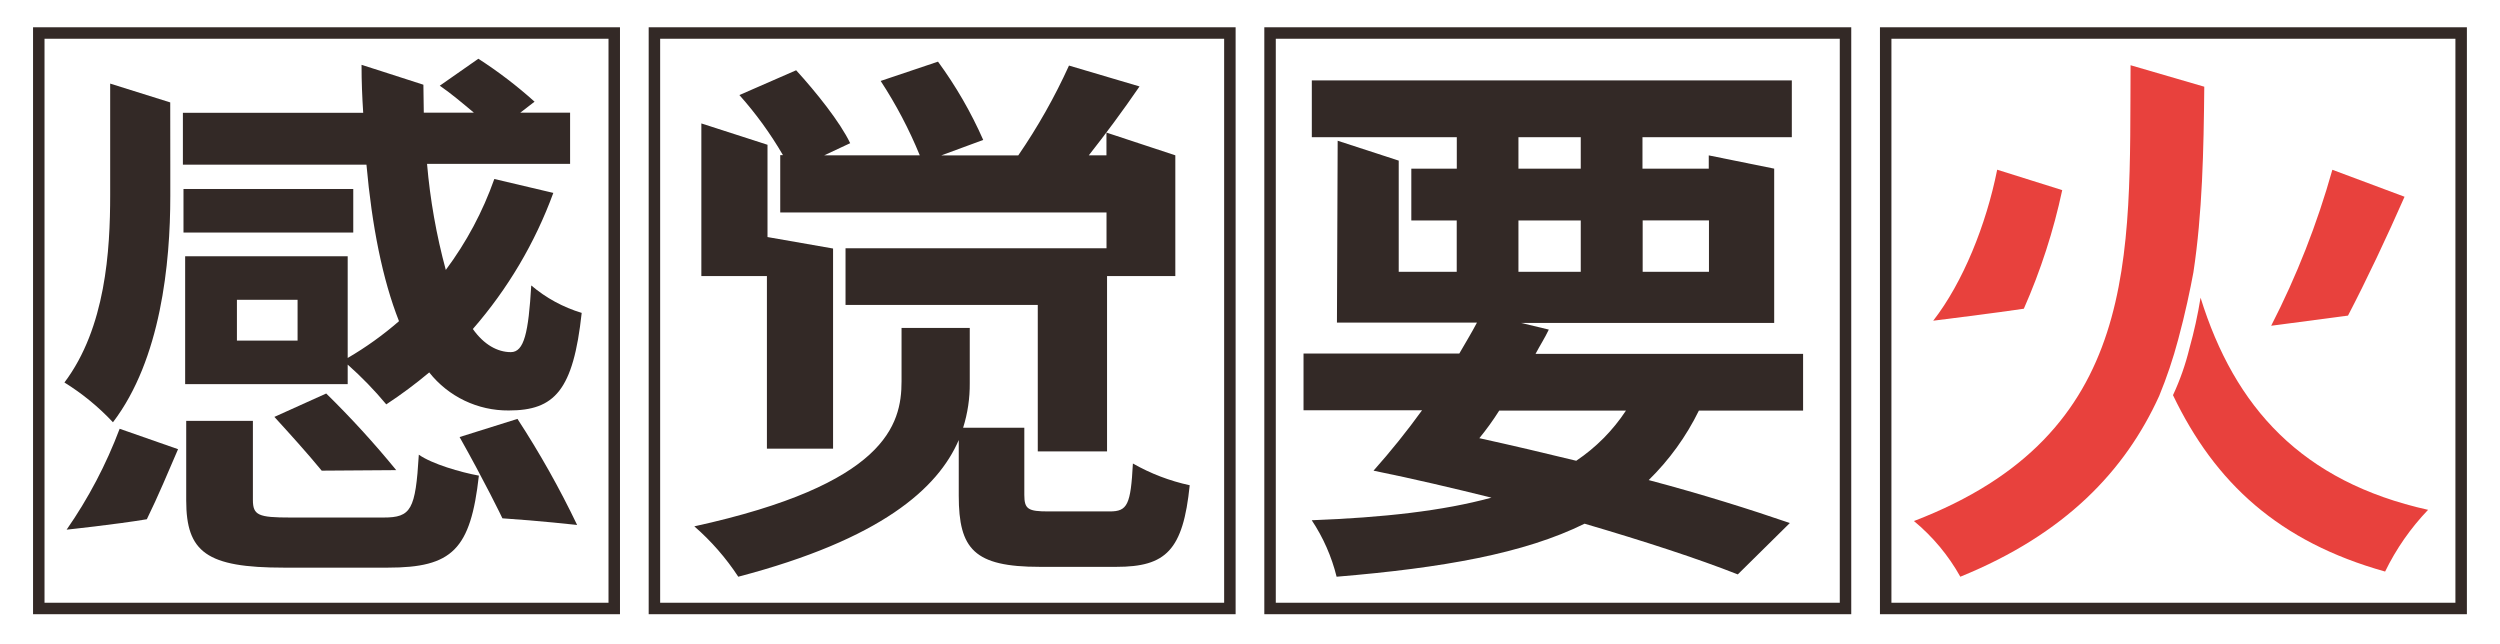
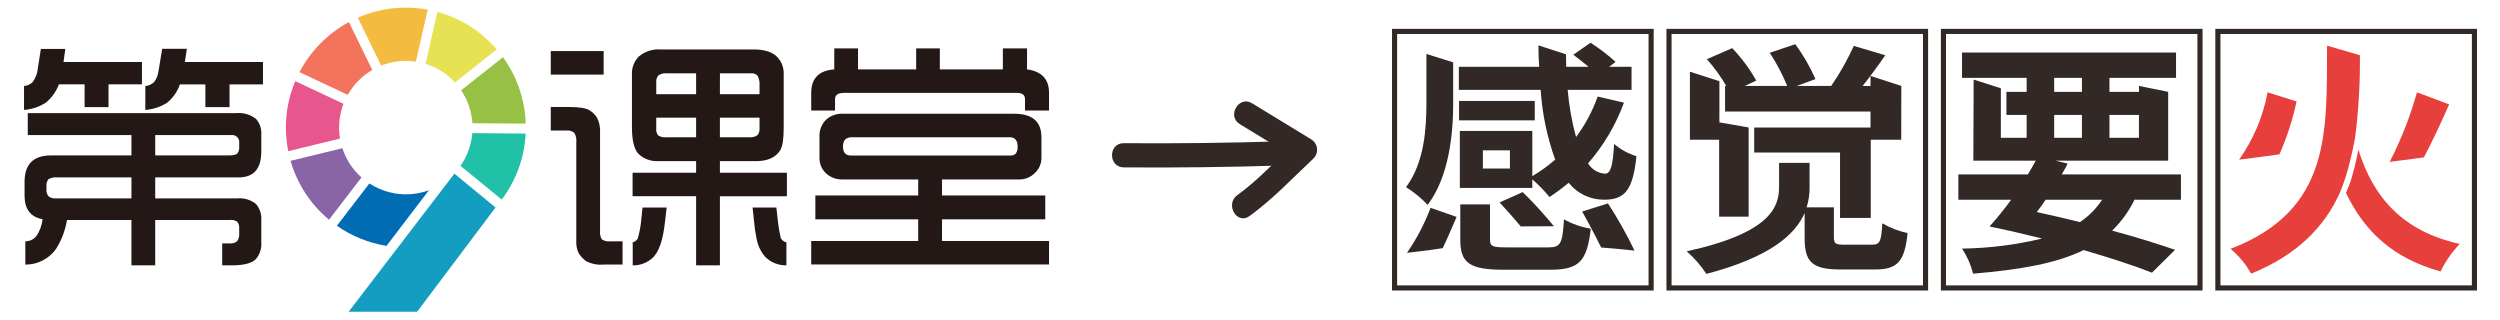
- <svg xmlns="http://www.w3.org/2000/svg" viewBox="0 0 377.13 97.07">
+ <svg xmlns="http://www.w3.org/2000/svg" id="图层_1" data-name="图层 1" viewBox="0 0 516.667 66">
  <defs>
-     <style>.cls-1{fill:#332926;}.cls-2{fill:#e8413d;}.cls-3{fill:none;stroke:#332926;stroke-miterlimit:10;stroke-width:1.73px;}</style>
+     <style>.cls-1{fill:#322825;}.cls-2{fill:#e7403c;}.cls-3{fill:none;stroke:#322825;stroke-miterlimit:10;stroke-width:1.058px;}.cls-4{fill:#231815;}.cls-5{fill:#e6e254;}.cls-6{fill:#e7568d;}.cls-7{fill:#96c145;}.cls-8{fill:#f3bc41;}.cls-9{fill:#8965a7;}.cls-10{fill:#21c1a8;}.cls-11{fill:#f3735c;}.cls-12{fill:#006cb4;}.cls-13{fill:#139dc0;}</style>
  </defs>
-   <g id="图层_3" data-name="图层 3">
-     <path class="cls-1" d="M10.05,79.9a69.71,69.71,0,0,0,8-15.22l8.81,3.08c-1.39,3.22-3,7.09-4.71,10.57C17.34,79.13,10.05,79.9,10.05,79.9Z" />
-     <rect class="cls-1" x="27.68" y="28.51" width="25.61" height="6.57" />
-     <path class="cls-1" d="M57.86,78.07c4.16,0,4.82-1.16,5.32-9.48,2,1.41,6.32,2.66,9.06,3.16-1.25,11.14-4,13.88-13.72,13.88H42.81c-11.64,0-14.72-2.33-14.72-10.14v-12H38.15V75.41c0,2.33.83,2.66,5.65,2.66Z" />
-     <path class="cls-1" d="M49.21,59.36A140.8,140.8,0,0,1,59.77,70.92L48.53,71c-2.19-2.67-4.9-5.66-7.14-8.11Z" />
-     <path class="cls-1" d="M69.33,65.93l8.73-2.74a139.57,139.57,0,0,1,9,16s-5.87-.65-11.27-1C75.77,78.12,73.1,72.62,69.33,65.93Z" />
-     <path class="cls-1" d="M25.68,15.45l-9.06-2.84V29.43c0,8.31-.67,20-6.9,28.27a36,36,0,0,1,7.32,6c7.23-9.48,8.65-24,8.65-34.09V24.77h0Z" />
-     <path class="cls-1" d="M80.14,43.06c-.42,7.15-1.08,10.06-3.08,10.06S73,52,71.33,49.63A65.52,65.52,0,0,0,83.47,29.1L74.57,27a51.77,51.77,0,0,1-7.32,13.72,91,91,0,0,1-2.83-16H86V17H78.48l2.16-1.66a66.76,66.76,0,0,0-8.48-6.48l-5.82,4.07C67.92,14,69.75,15.54,71.49,17H63.93c0-1.41-.06-2.73-.06-4.22-4.24-1.38-9.33-3-9.33-3,0,2.66.09,4.67.25,7.24H27.59v7.82H55.28c.83,9.23,2.41,17.29,4.91,23.61A50.65,50.65,0,0,1,52.45,54V38.66H27.93V57.95H52.45V55a55.16,55.16,0,0,1,5.82,6,68.76,68.76,0,0,0,6.48-4.82,15.13,15.13,0,0,0,12,5.74c6.9,0,9.73-3,11-14.72A21.23,21.23,0,0,1,80.14,43.06ZM44.89,51.38H35.74V45.23h9.15Z" />
-     <path class="cls-1" d="M170.9,69.92c-.33,6.24-.83,7.23-3.49,7.23h-9.23c-3.08,0-3.66-.33-3.66-2.49V64.52h-9.23a21.73,21.73,0,0,0,1-6.74V49.47H136v8.06c0,6.57-2.41,15.55-31.26,21.87A36.8,36.8,0,0,1,111.37,87c21.53-5.65,30.1-13.3,33.26-20.62v8.4c0,8.06,2.33,10.73,12.22,10.73h11.56c7.48,0,10.06-2.49,11.06-12.31A30.15,30.15,0,0,1,170.9,69.92Z" />
-     <polygon class="cls-1" points="125.67 37.49 115.78 35.76 115.78 32.09 115.78 32.09 115.78 23.43 115.78 23.43 115.78 21.84 105.8 18.62 105.8 41.65 115.69 41.65 115.69 67.68 125.67 67.68 125.67 37.49" />
-     <path class="cls-1" d="M166.91,20v3.43l-2.66,0c2.49-3.16,5.15-6.74,7.65-10.39L161.26,9.89a89,89,0,0,1-7.65,13.55H142l6.32-2.33a62.89,62.89,0,0,0-6.82-11.81l-8.65,2.91a66.57,66.57,0,0,1,5.9,11.22H124.34l3.91-1.83c-1.5-3.16-5.16-7.73-8.15-11l-8.56,3.74a55.58,55.58,0,0,1,6.57,9.06h-.41v8.65h49.22v5.4H127.55V46h29V68.09H167V41.65H177.3l0-18.22Z" />
-     <path class="cls-1" d="M272,61.94V53.38H231.64c.66-1.25,1.41-2.41,2-3.66l-4.16-1h38.16V25.44l-9.87-2v2h-10V20.7H270.3V12.13H197.89V20.7h21.87v4.74H212.9v7.82h6.85V41H211V24.23l-9.21-3-.11,27.44h21.12c-.83,1.58-1.75,3.08-2.66,4.66H196.64v8.56h17.88A115,115,0,0,1,207.2,71c6.15,1.25,12.06,2.66,17.79,4.07-7.32,2-16.3,3-27.11,3.41A27.16,27.16,0,0,1,201.63,87c16-1.33,28.27-3.49,37.41-8,9.06,2.66,17,5.24,23.11,7.65L270,78.9c-5.82-2-13.14-4.32-21.29-6.48a38.07,38.07,0,0,0,7.57-10.48Zm-24.2-28.69h10V41h-10ZM229.06,20.7h9.4v4.74h-9.4Zm0,12.56h9.4V41h-9.4Zm8.73,36.25c-4.74-1.16-9.73-2.33-14.63-3.41a41.18,41.18,0,0,0,3-4.16h19.12A27,27,0,0,1,237.79,69.5Z" />
-     <path class="cls-2" d="M311.09,28.68l-9.81-3.08c-1.66,8.31-5.16,17-9.65,22.78,0,0,10.32-1.29,13.67-1.81A91.67,91.67,0,0,0,311.09,28.68Z" />
-     <path class="cls-2" d="M362.73,29.68l-10.89-4.07a126.06,126.06,0,0,1-9.23,23.53l11.59-1.53C357,42.24,360.1,35.67,362.73,29.68Z" />
-     <path class="cls-2" d="M328.59,51.19c1.06-3.9,1.83-7.62,2.29-10.11h0c1.35-8.9,1.55-18.4,1.64-28-3.38-1-11.12-3.24-11.12-3.24-.17,29,1.58,55.62-32.68,68.76a29.59,29.59,0,0,1,7,8.4c15.85-6.45,24.87-16,30-27.28A68.76,68.76,0,0,0,328.59,51.19Z" />
-     <path class="cls-2" d="M330.28,52.55a37.88,37.88,0,0,1-2.48,7.06c6.34,13.25,16,22.13,32,26.61a36.63,36.63,0,0,1,6.48-9.31c-19.08-4.25-29.18-15.47-34.32-32A69.86,69.86,0,0,1,330.28,52.55Z" />
-     <rect class="cls-3" x="5.85" y="4.98" width="86.81" height="86.81" />
-     <rect class="cls-3" x="98.72" y="4.98" width="86.81" height="86.81" />
-     <rect class="cls-3" x="191.59" y="4.98" width="86.81" height="86.81" />
-     <rect class="cls-3" x="284.46" y="4.98" width="86.81" height="86.81" />
-   </g>
+   <path class="cls-1" d="M290.775,52.243a42.572,42.572,0,0,0,4.875-9.293l5.382,1.879c-.851,1.964-1.85,4.329-2.874,6.456C295.228,51.775,290.775,52.243,290.775,52.243Z" />
+   <rect class="cls-1" x="301.54" y="20.862" width="15.64" height="4.011" />
+   <path class="cls-1" d="M319.972,51.125c2.539,0,2.945-.711,3.25-5.789a17,17,0,0,0,5.535,1.93c-.762,6.8-2.437,8.48-8.378,8.48h-9.6c-7.108,0-8.987-1.421-8.987-6.195V42.239h6.144V49.5c0,1.422.508,1.625,3.453,1.625Z" />
+   <path class="cls-1" d="M314.691,39.7a85.987,85.987,0,0,1,6.449,7.058s-6.539.024-6.863.029c-1.335-1.629-2.993-3.458-4.359-4.954Z" />
+   <path class="cls-1" d="M326.98,43.711l5.332-1.675a85.238,85.238,0,0,1,5.484,9.749s-3.586-.394-6.886-.629C330.91,51.156,329.28,47.8,326.98,43.711Z" />
+   <path class="cls-1" d="M300.323,12.884l-5.534-1.733,0,10.27c0,5.077-.406,12.186-4.215,17.264a22,22,0,0,1,4.468,3.656c4.418-5.789,5.281-14.674,5.281-20.819V18.577h0Z" />
+   <path class="cls-1" d="M333.581,29.748c-.254,4.367-.66,6.144-1.879,6.144a4.383,4.383,0,0,1-3.5-2.132,40.012,40.012,0,0,0,7.413-12.542l-5.433-1.27a31.617,31.617,0,0,1-4.469,8.378,55.586,55.586,0,0,1-1.726-9.749h13.2V13.8h-4.621l1.321-1.015a40.772,40.772,0,0,0-5.179-3.96l-3.554,2.488c.965.711,2.082,1.625,3.148,2.487h-4.621c-.029-.862-.034-1.667-.04-2.577-2.59-.846-5.7-1.848-5.7-1.848,0,1.625.052,2.851.153,4.424l-16.6.006v4.773l16.908-.006a53.243,53.243,0,0,0,3,14.42,30.931,30.931,0,0,1-4.722,3.4V27.057h-14.98v11.78h14.98V37.06a33.686,33.686,0,0,1,3.554,3.656,41.991,41.991,0,0,0,3.96-2.945,9.242,9.242,0,0,0,7.312,3.5c4.215,0,5.941-1.828,6.7-8.988A12.966,12.966,0,0,1,333.581,29.748Zm-21.53,5.078h-5.585V31.069h5.585Z" />
+   <path class="cls-1" d="M389.008,46.149c-.2,3.809-.508,4.418-2.133,4.418h-5.636c-1.878,0-2.234-.2-2.234-1.524V42.849h-5.636a13.268,13.268,0,0,0,.609-4.113V33.658h-6.3v4.925c0,4.011-1.473,9.5-19.093,13.354a22.477,22.477,0,0,1,4.062,4.671c13.151-3.452,18.381-8.124,20.311-12.593v5.129c0,4.925,1.422,6.55,7.464,6.55h7.058c4.57,0,6.144-1.523,6.754-7.515A18.415,18.415,0,0,1,389.008,46.149Z" />
+   <polygon class="cls-1" points="361.387 26.346 355.342 25.288 355.342 23.046 355.344 23.046 355.344 17.755 355.344 17.755 355.344 16.785 349.25 14.82 349.249 28.885 355.291 28.885 355.291 44.778 361.385 44.778 361.387 26.346" />
+   <path class="cls-1" d="M386.572,15.688v2.095l-1.626-.018c1.523-1.93,3.148-4.113,4.672-6.348l-6.5-1.93a54.321,54.321,0,0,1-4.672,8.277h-7.109l3.859-1.422a38.408,38.408,0,0,0-4.164-7.21l-5.281,1.778a40.655,40.655,0,0,1,3.605,6.855h-8.784l2.387-1.118a33.063,33.063,0,0,0-4.976-6.7l-5.23,2.285a33.946,33.946,0,0,1,4.011,5.535h-.253v5.284l30.059,0v3.3H362.534v5.179h17.74V45.033h6.347V28.885h6.3l.017-11.129Z" />
+   <path class="cls-1" d="M450.731,41.275v-5.23H426.1c.406-.761.864-1.473,1.219-2.234l-2.539-.609H448.09V18.983l-6.03-1.226v1.226h-6.107V16.089h13.762v-5.23H405.488v5.23h13.354v2.894l-4.184,0v4.775h4.184v4.723H413.51l0-10.232-5.622-1.8L407.824,33.2h12.9c-.508.965-1.067,1.879-1.625,2.844H404.726v5.23h10.918a70.2,70.2,0,0,1-4.469,5.535c3.758.761,7.363,1.625,10.867,2.488a75.535,75.535,0,0,1-16.553,2.081,16.585,16.585,0,0,1,2.285,5.179c9.749-.813,17.264-2.133,22.849-4.875,5.535,1.625,10.409,3.2,14.116,4.671l4.773-4.722c-3.554-1.219-8.023-2.64-13-3.96a23.252,23.252,0,0,0,4.621-6.4ZM435.954,23.756h6.094v4.723h-6.094Zm-11.425-7.668h5.738v2.894h-5.738Zm0,7.668h5.738v4.723h-5.738ZM429.861,45.9c-2.894-.711-5.942-1.421-8.937-2.081a25.151,25.151,0,0,0,1.828-2.539h11.679A16.509,16.509,0,0,1,429.861,45.9Z" />
+   <path class="cls-2" d="M474.625,20.963l-5.991-1.878A35.208,35.208,0,0,1,462.743,33s6.3-.786,8.346-1.105A55.984,55.984,0,0,0,474.625,20.963Z" />
+   <path class="cls-2" d="M506.158,21.573l-6.651-2.487a76.984,76.984,0,0,1-5.637,14.37s5.486-.72,7.076-.932C502.675,29.242,504.554,25.229,506.158,21.573Z" />
+   <path class="cls-2" d="M485.312,34.71c.648-2.38,1.116-4.651,1.4-6.173l0-.008a123.634,123.634,0,0,0,1-17.116c-2.064-.591-6.788-1.977-6.788-1.977-.1,17.722.965,33.97-19.955,41.993a18.073,18.073,0,0,1,4.265,5.129c9.678-3.938,15.188-9.782,18.313-16.662A41.991,41.991,0,0,0,485.312,34.71Z" />
+   <path class="cls-2" d="M486.34,35.538a23.132,23.132,0,0,1-1.512,4.311c3.875,8.094,9.759,13.516,19.553,16.253a22.369,22.369,0,0,1,3.96-5.688c-11.651-2.595-17.819-9.445-20.958-19.523A42.663,42.663,0,0,1,486.34,35.538Z" />
+   <rect class="cls-3" x="288.213" y="6.491" width="53.018" height="53.018" />
+   <rect class="cls-3" x="344.929" y="6.491" width="53.018" height="53.018" />
+   <rect class="cls-3" x="401.646" y="6.491" width="53.018" height="53.018" />
+   <rect class="cls-3" x="458.363" y="6.491" width="53.018" height="53.018" />
+   <path class="cls-1" d="M232.235,34.593q16.253.12,32.5-.386c3.21-.1,3.224-5.1,0-5q-16.246.507-32.5.386c-3.218-.024-3.221,4.976,0,5Z" />
+   <path class="cls-1" d="M256.238,25.662l12.215,7.451-.506-3.926c-3.978,3.729-7.816,7.952-12.243,11.151-2.584,1.867-.091,6.207,2.524,4.317,4.8-3.466,8.948-7.9,13.255-11.933a2.526,2.526,0,0,0-.506-3.926l-12.215-7.451c-2.754-1.68-5.27,2.642-2.524,4.317Z" />
+   <path class="cls-4" d="M4.966,22.719V17.782a2.9,2.9,0,0,0,1.785-.815,5.562,5.562,0,0,0,1.057-2.783l.638-4.071H13.5l-.374,2.7H29.337v4.622h-6.91v4.7H17.482v-4.7H12.171A9.043,9.043,0,0,1,9.537,21.17,9.562,9.562,0,0,1,4.966,22.719Zm22.2,9.4v-4.2H5.739V23.374H48.795a5.754,5.754,0,0,1,4.147,1.237A4.483,4.483,0,0,1,54,27.917v3.416q0,5.33-4.7,5.333H32.078V41h16.93a5.452,5.452,0,0,1,3.9,1.153A4.689,4.689,0,0,1,54,45.595v4.414a4.825,4.825,0,0,1-1.119,3.545q-1.278,1.282-4.912,1.282H45.921V50.3h1.49a2.089,2.089,0,0,0,1.622-.475,2.474,2.474,0,0,0,.4-1.6V47.169a1.875,1.875,0,0,0-.425-1.366,2.417,2.417,0,0,0-1.6-.34H32.078v9.373H27.161V45.463H13.847A16.245,16.245,0,0,1,11.612,51.4a7.685,7.685,0,0,1-6.379,3.281v-4.8a2.981,2.981,0,0,0,2.23-1.026A7.425,7.425,0,0,0,8.795,45.3q-3.724-.679-3.719-4.881V37.585q0-5.465,5.446-5.465Zm0,8.878V36.666H11.983a3.2,3.2,0,0,0-1.965.368A1.99,1.99,0,0,0,9.6,38.451v.737a1.884,1.884,0,0,0,.447,1.389A2.265,2.265,0,0,0,11.665,41Zm2.868-18.28V17.782a2.956,2.956,0,0,0,1.783-.79,4.4,4.4,0,0,0,.928-2.232l.776-4.675h5.1l-.422,2.733H54.347v4.622h-6.91v4.7H42.444v-4.7H37.178a8.421,8.421,0,0,1-2.631,3.781A9.728,9.728,0,0,1,30.029,22.719Zm2.049,9.4H47.412c.886,0,1.454-.157,1.7-.472a2.08,2.08,0,0,0,.323-1.313v-.762a1.45,1.45,0,0,0-1.622-1.656H32.078Z" />
+   <path class="cls-4" d="M113.83,15.415V10.557h10.922v4.858Zm0,11.56V22.114h3.8c2.131,0,3.545.236,4.257.708a4.986,4.986,0,0,1,1.515,1.524,6.183,6.183,0,0,1,.61,3.048V47.565a3.215,3.215,0,0,0,.346,1.892,2.538,2.538,0,0,0,1.754.419h2.553v4.8h-3.911a6.575,6.575,0,0,1-3.587-.68,5.7,5.7,0,0,1-1.619-1.763,5.19,5.19,0,0,1-.447-2.362V29.39a3.088,3.088,0,0,0-.4-1.918,2.206,2.206,0,0,0-1.729-.5ZM148.781,33.3v2.4h13.846v4.855H148.781V54.836h-4.917V40.551H130.735V35.7h13.129V33.3h-7.841a5.5,5.5,0,0,1-4.04-1.468q-1.379-1.371-1.38-5.544V15.415a4.934,4.934,0,0,1,1.434-3.753,6.272,6.272,0,0,1,4.493-1.445h19.162q3.348,0,4.841,1.471a4.811,4.811,0,0,1,1.431,3.6V26.4q0,3.517-.717,4.647-1.409,2.26-5.024,2.258ZM130.76,54.836V50.084a1.757,1.757,0,0,0,1.037-.762,20.982,20.982,0,0,0,.691-3.52l.3-2.915h4.99l-.371,3.154q-.582,5.28-2.415,7.141A5.838,5.838,0,0,1,130.76,54.836Zm4.866-35.373h8.237V15.156h-6.086a2.479,2.479,0,0,0-1.726.444,1.9,1.9,0,0,0-.425,1.366Zm8.237,8.9V24.321h-8.237v2.311A1.741,1.741,0,0,0,136.051,28a2.546,2.546,0,0,0,1.6.368Zm4.917-8.9h8.19V17.782a4.016,4.016,0,0,0-.374-2.1,1.578,1.578,0,0,0-1.411-.523h-6.4Zm0,8.9h6.061a2.382,2.382,0,0,0,1.754-.475,2.159,2.159,0,0,0,.374-1.5V24.321h-8.19Zm6.753,14.521h4.914l.374,3.312a24.545,24.545,0,0,0,.557,3.045,1.711,1.711,0,0,0,1.147.841v4.751a6.011,6.011,0,0,1-4.389-1.754,7.958,7.958,0,0,1-1.754-3.624,27.935,27.935,0,0,1-.531-3.6Z" />
+   <path class="cls-4" d="M167.651,22.848V19.2q0-4.516,4.762-4.861V10.006h4.914v4.332h12.013V10.006h4.892v4.332h13.025V10.006h5v4.332q4.546.608,4.543,4.861v3.649h-4.968V20.484c0-.855-.551-1.285-1.647-1.285H174.432c-1.243,0-1.861.43-1.861,1.285v2.364Zm0,31.808V49.8h22.112V45.331H168.506V40.4h21.257V37.085h-15.6a4.838,4.838,0,0,1-3.424-1.234,4.254,4.254,0,0,1-1.38-3.205V28.367a4.7,4.7,0,0,1,1.274-3.548,4.789,4.789,0,0,1,3.531-1.313h35.432q5.634,0,5.634,4.861v4.279a4.226,4.226,0,0,1-1.378,3.126,4.436,4.436,0,0,1-3.222,1.313H194.683V40.4h21.341v4.934H194.683V49.8H216.8v4.861Zm8.215-22.511h33.011c.956,0,1.437-.61,1.437-1.839q0-1.94-1.65-1.94H176.054c-1.226,0-1.836.635-1.836,1.914C174.219,31.527,174.77,32.145,175.866,32.145Z" />
+   <path class="cls-5" d="M94.03,17.048l8.639-6.84A24.655,24.655,0,0,0,90.392,2.45L87.949,13.2A13.76,13.76,0,0,1,94.03,17.048Z" />
+   <path class="cls-6" d="M59.131,27.886a24.928,24.928,0,0,0,.433,3.354l10.709-2.6a13.936,13.936,0,0,1-.171-1.42,13.665,13.665,0,0,1,.89-5.763l-9.974-4.685A24.5,24.5,0,0,0,59.131,27.886Z" />
+   <path class="cls-7" d="M108.618,24.847a24.684,24.684,0,0,0-4.673-13.025L95.3,18.662a13.782,13.782,0,0,1,2.338,6.8l11.005.09C108.639,25.318,108.632,25.084,108.618,24.847Z" />
+   <path class="cls-8" d="M78.78,13.556a13.7,13.7,0,0,1,4.248-.958,14.008,14.008,0,0,1,2.919.14L88.392,1.991a24.824,24.824,0,0,0-14.447,1.66Z" />
+   <path class="cls-9" d="M68,45.406l6.706-8.74a13.749,13.749,0,0,1-3.945-6.035L60.049,33.236A24.6,24.6,0,0,0,68,45.406Z" />
+   <path class="cls-10" d="M108.633,27.605l-11.019-.088a13.743,13.743,0,0,1-2.442,6.761l8.519,6.97A24.585,24.585,0,0,0,108.633,27.605Z" />
+   <path class="cls-11" d="M76.936,14.458,72.1,4.552a25.086,25.086,0,0,0-10.208,10.36L71.87,19.6A13.743,13.743,0,0,1,76.936,14.458Z" />
+   <path class="cls-12" d="M76.341,37.912l-6.712,8.744a24.855,24.855,0,0,0,10.245,4.158l8.774-11.5a13.62,13.62,0,0,1-3.928.827A13.84,13.84,0,0,1,76.341,37.912Z" />
+   <polygon class="cls-13" points="86.209 64.422 102.409 42.885 93.909 35.887 72.058 64.422 86.209 64.422" />
</svg>
